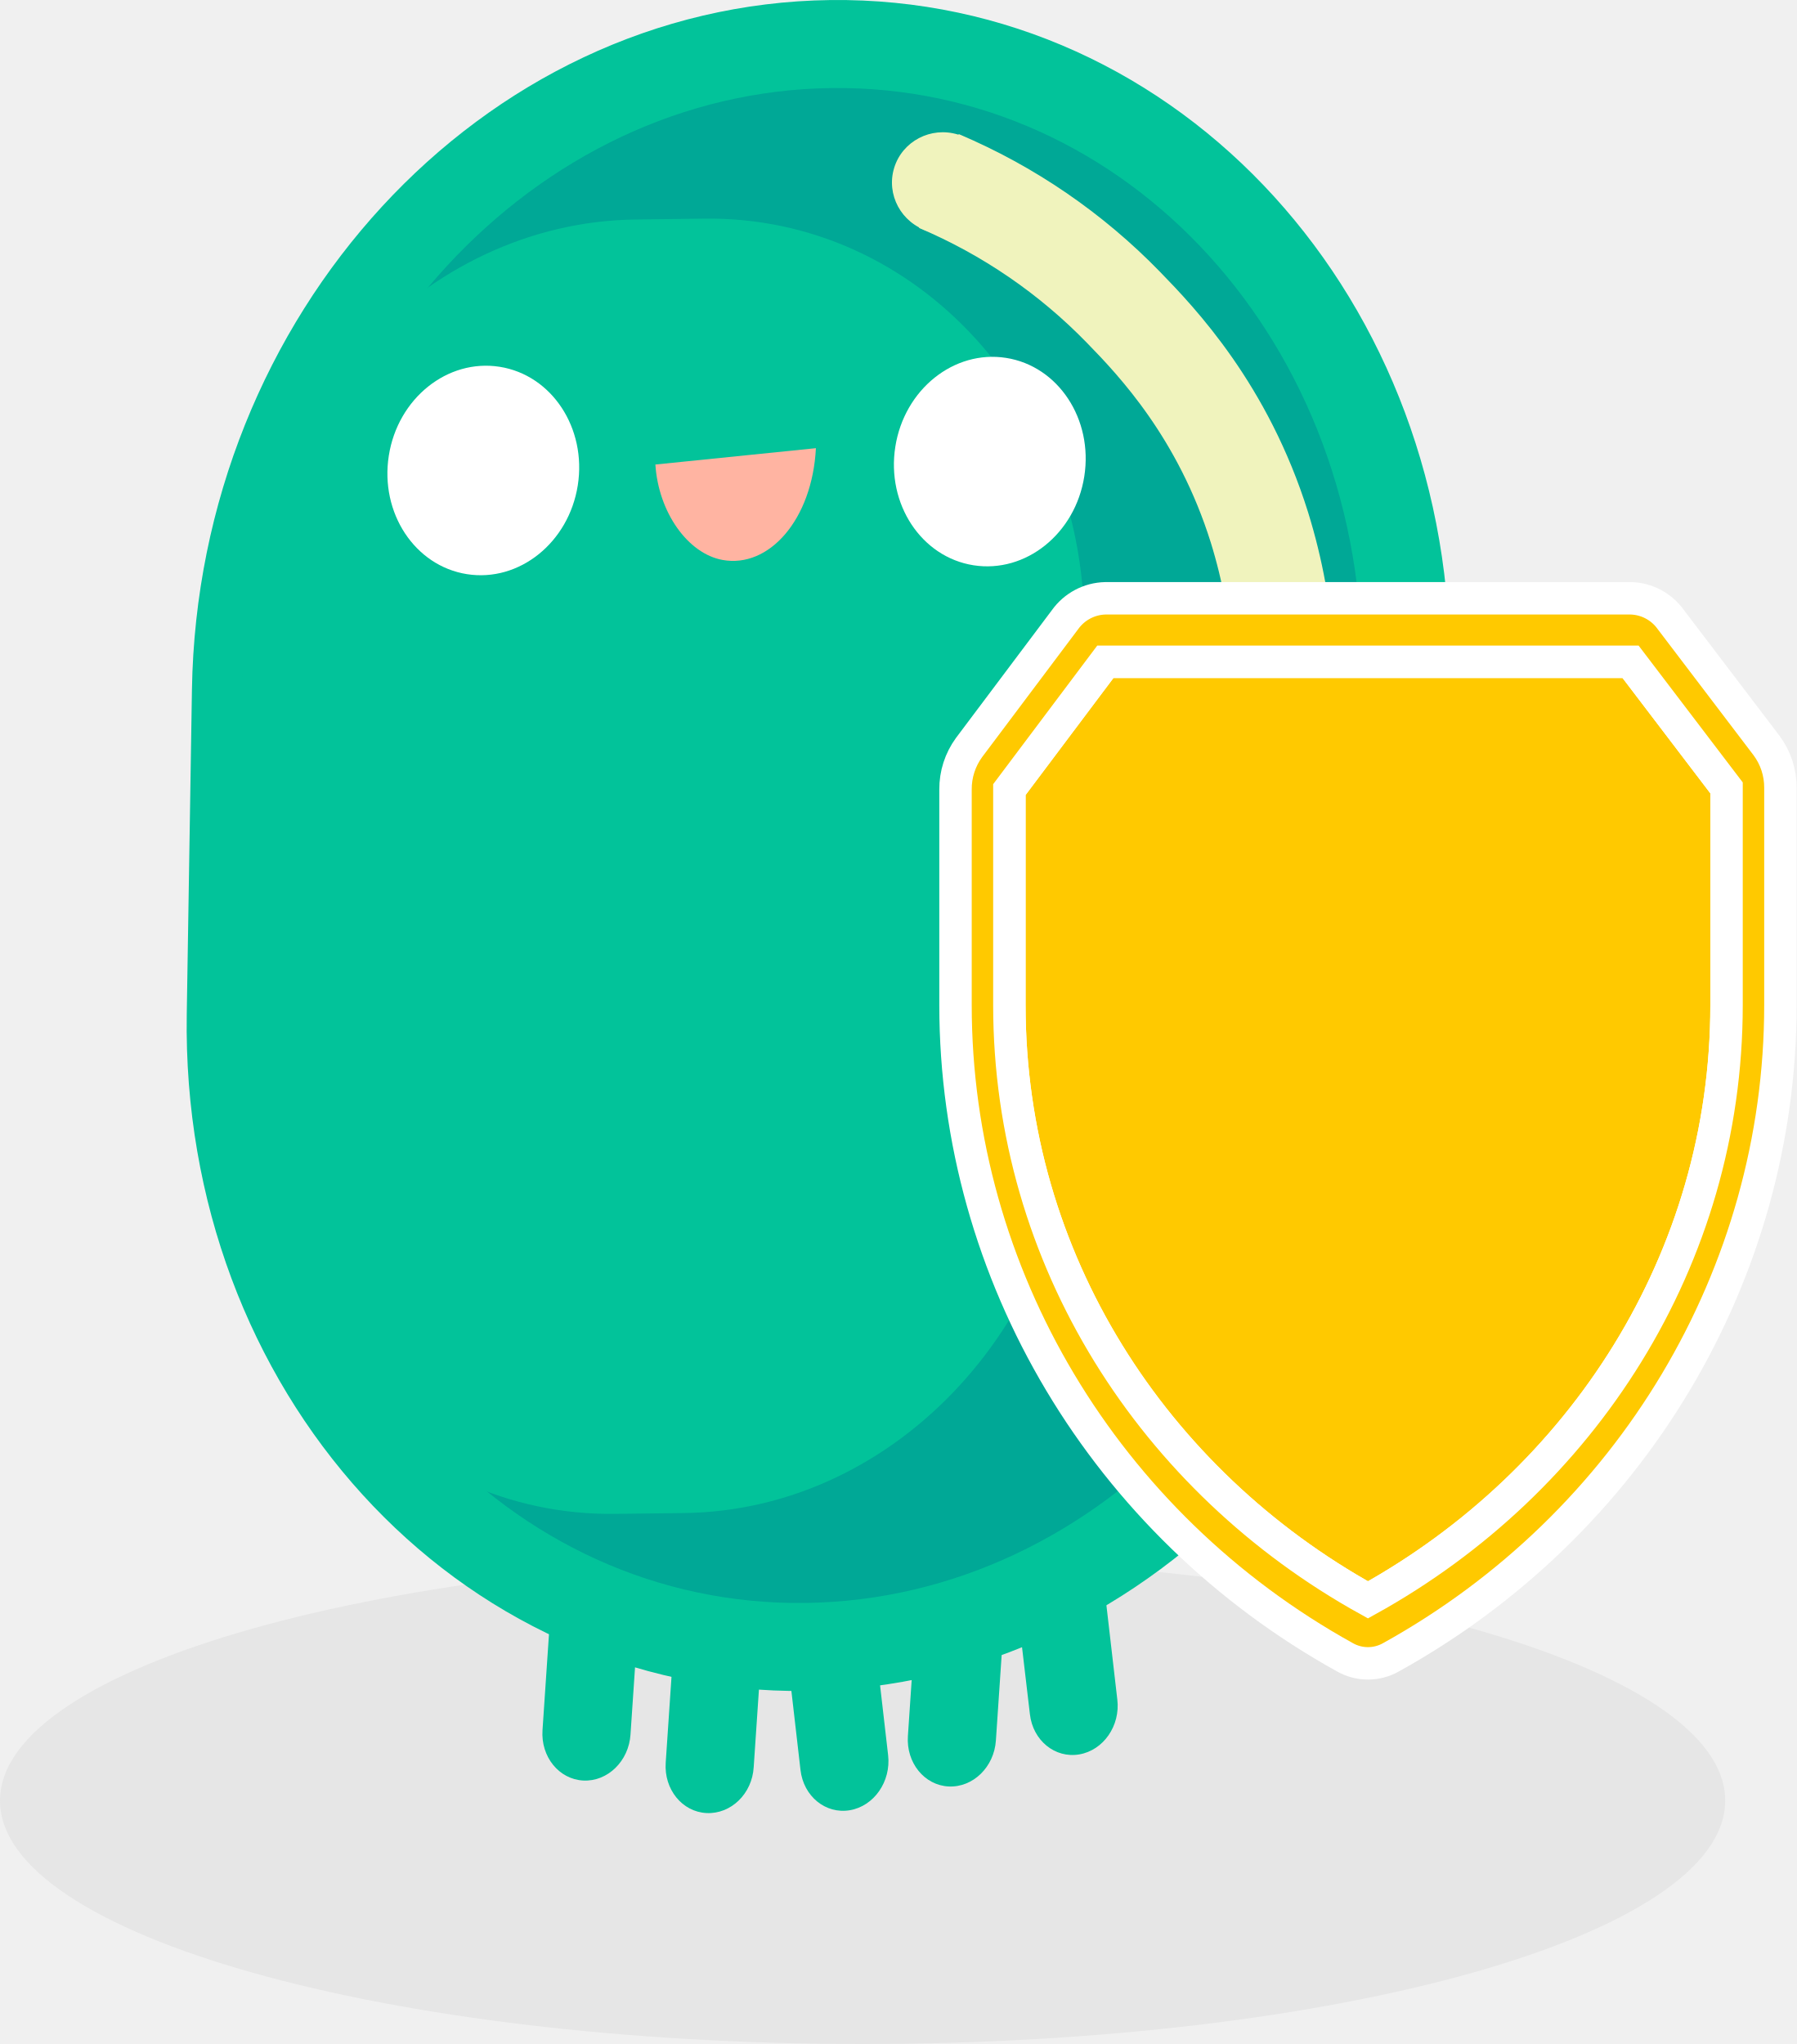
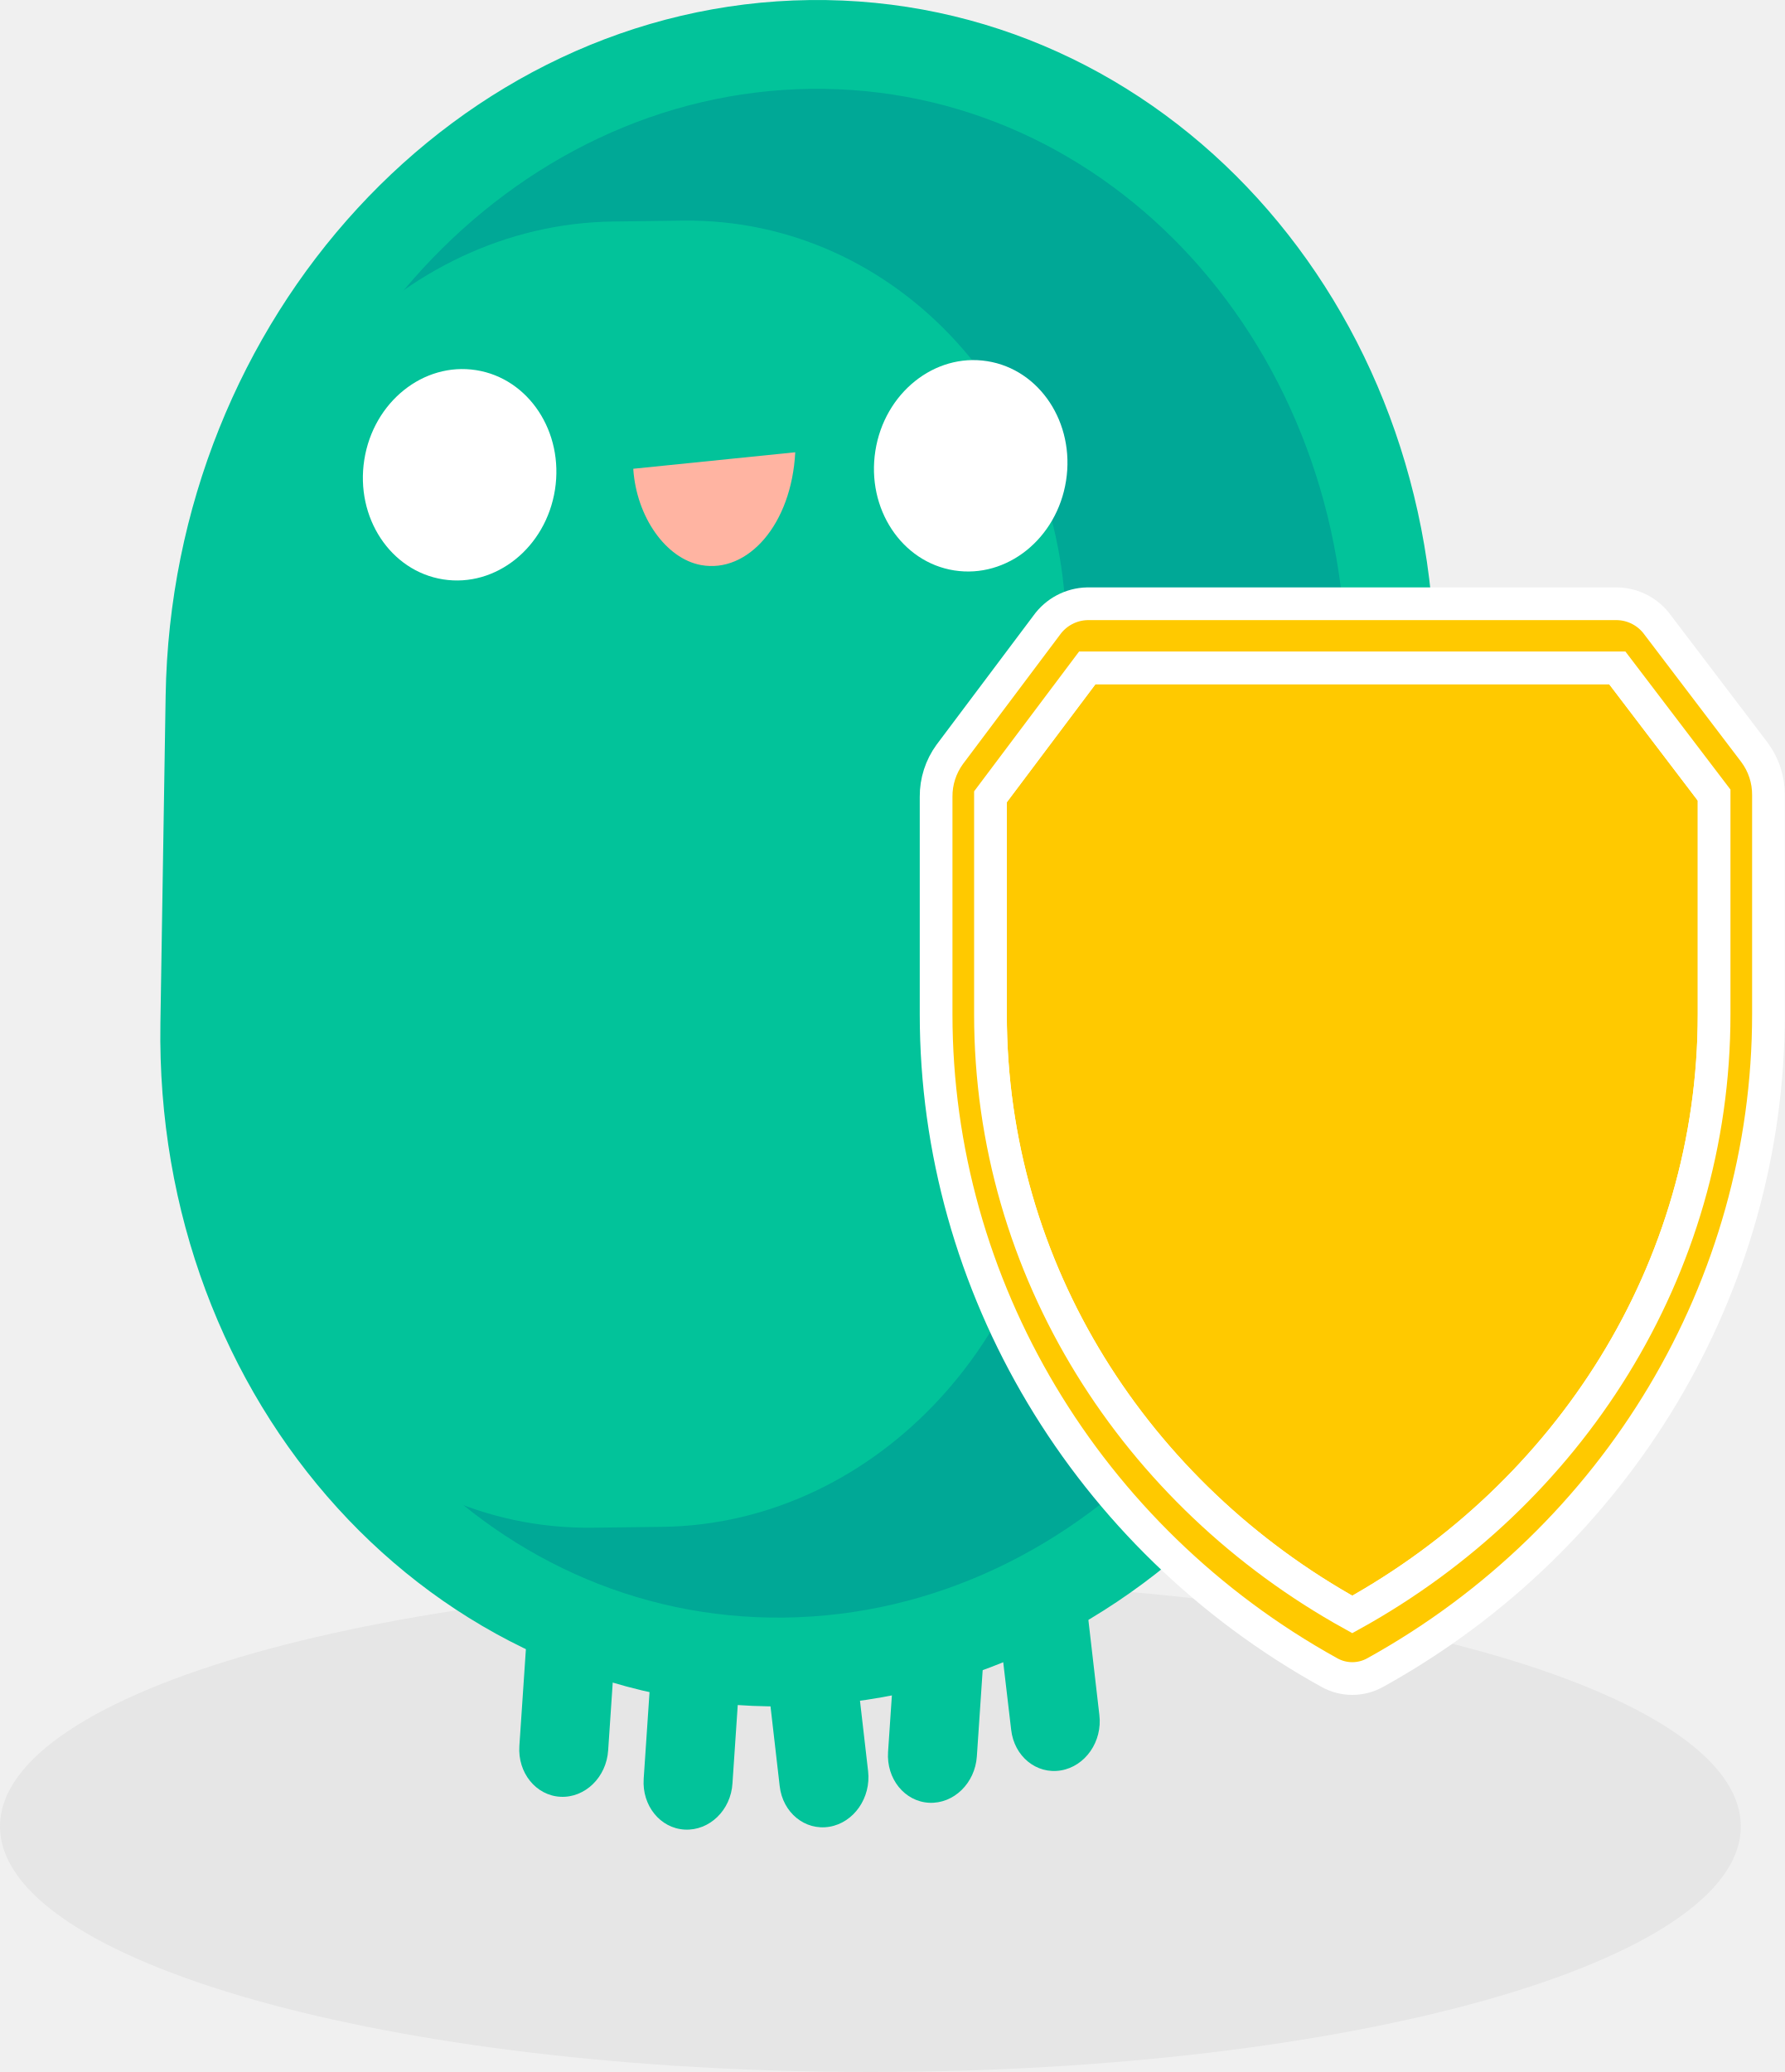
- <svg xmlns="http://www.w3.org/2000/svg" id="Calque_1" data-name="Calque 1" viewBox="0 0 387.9 441.29">
+ <svg xmlns="http://www.w3.org/2000/svg" id="Calque_1" data-name="Calque 1" viewBox="0 0 381.9 443.29">
  <defs>
-     <style>.cls-1{fill:#e6e6e6;}.cls-2{fill:#29abe2;}.cls-3{fill:#00a896;stroke:#02c39a;stroke-width:19px;}.cls-10,.cls-3,.cls-5{stroke-miterlimit:10;}.cls-4{fill:#02c39a;}.cls-5{fill:none;stroke:#f0f3bd;stroke-width:22px;}.cls-6{fill:#f0f3bd;}.cls-7{fill:#b4f0ff;}.cls-8{fill:#fff;}.cls-9{fill:#ffb4a2;}.cls-10{fill:#ffc900;stroke:#fff;stroke-width:7px;}</style>
+     <style>.cls-1{fill:#e6e6e6;}.cls-2{fill:#29abe2;}.cls-3{fill:#00a896;stroke:#02c39a;stroke-width:19px;}.cls-3,.cls-8{stroke-miterlimit:10;}.cls-4{fill:#02c39a;}.cls-5{fill:#b4f0ff;}.cls-6{fill:#fff;}.cls-7{fill:#ffb4a2;}.cls-8{fill:#ffc900;stroke:#fff;stroke-width:7px;}</style>
  </defs>
-   <ellipse class="cls-1" cx="186.24" cy="388.75" rx="186.24" ry="52.54" />
-   <path class="cls-2" d="M240.86,60.27l26.12-8a4.87,4.87,0,0,0,3.14-5.52h0a3.75,3.75,0,0,0-4.8-3.09l-26.11,8a4.87,4.87,0,0,0-3.15,5.52h0A3.75,3.75,0,0,0,240.86,60.27Z" transform="translate(-8.6 -5.71)" />
-   <path class="cls-3" d="M182.52,361.28h0c-69.75.86-125.31-60.23-124.1-136.43l1.12-70.1C60.75,78.55,118.27,16.08,188,15.22h0c69.75-.85,125.31,60.23,124.1,136.44L311,221.75C309.8,298,252.27,360.43,182.52,361.28Z" transform="translate(-8.6 -5.71)" />
-   <path class="cls-4" d="M156.25,332.37l-14.84.18c-46.08.57-82.78-39.79-82-90.13L61,145.27c.8-50.34,38.8-91.61,84.88-92.17l14.84-.19c46.08-.56,82.78,39.79,82,90.14l-1.54,97.14C240.33,290.54,202.33,331.81,156.25,332.37Z" transform="translate(-8.6 -5.71)" />
-   <path class="cls-5" d="M211.31,44.79a121.73,121.73,0,0,1,39.88,27.3c7.26,7.45,21.49,22.41,29.34,47.52a119.12,119.12,0,0,1,5.13,28.13" transform="translate(-8.6 -5.71)" />
-   <ellipse class="cls-6" cx="212.22" cy="45.19" rx="10.92" ry="11.06" transform="translate(98.2 229.13) rotate(-72.95)" />
-   <ellipse class="cls-7" cx="286.13" cy="142.96" rx="11.03" ry="11.15" transform="translate(-19.52 18.65) rotate(-4.78)" />
-   <ellipse class="cls-8" cx="112.94" cy="107.28" rx="22.66" ry="20.65" transform="translate(-19.18 196.47) rotate(-81.06)" />
-   <ellipse class="cls-8" cx="222.29" cy="105.36" rx="22.66" ry="20.65" transform="translate(75.08 302.87) rotate(-81.06)" />
-   <path class="cls-9" d="M150.1,106c.67,10.32,7,19.23,14.5,20.6,10,1.83,19.36-8.66,20.16-24.13" transform="translate(-8.6 -5.71)" />
-   <path class="cls-4" d="M134.54,390.12h0c-5.25-.26-9.2-5.13-8.81-10.88l1.74-25.79,19,.94-1.74,25.79C144.36,385.93,139.79,390.38,134.54,390.12Z" transform="translate(-8.6 -5.71)" />
-   <path class="cls-4" d="M161.14,397.14h0c-5.26-.26-9.2-5.13-8.81-10.87l1.74-25.8,19,.94-1.74,25.8C171,393,166.39,397.4,161.14,397.14Z" transform="translate(-8.6 -5.71)" />
-   <path class="cls-4" d="M192.08,396.53h0c-5.23.88-10-3-10.65-8.7l-2.94-25.52,18.92-3.18,2.94,25.52C201,390.33,197.3,395.65,192.08,396.53Z" transform="translate(-8.6 -5.71)" />
-   <path class="cls-4" d="M213.42,391.4h0c-5.25-.26-9.19-5.13-8.8-10.88l1.74-25.8,19,.95-1.74,25.79C223.24,387.21,218.67,391.65,213.42,391.4Z" transform="translate(-8.6 -5.71)" />
-   <path class="cls-4" d="M241.6,384.48h0c-5.22.88-10-3-10.64-8.7l-3-25.52,18.92-3.18,2.95,25.52C250.53,378.28,246.83,383.6,241.6,384.48Z" transform="translate(-8.6 -5.71)" />
-   <path class="cls-10" d="M247.25,148.59l-20.72,27.59v46.53c0,54.87,31.14,102.77,77.42,128.4,46.28-25.63,77.42-73.53,77.42-128.4v-46.9l-20.72-27.22H247.25Z" transform="translate(-8.6 -5.71)" />
-   <path class="cls-10" d="M360.65,134.88H247.25a11,11,0,0,0-8.71,4.62l-20.72,27.6a15.19,15.19,0,0,0-2.92,9.08v46.53c0,58.13,32.23,112.08,84.1,140.81a10.07,10.07,0,0,0,9.9,0c51.87-28.73,84.1-82.68,84.1-140.81v-46.9a15.12,15.12,0,0,0-3-9.15L369.3,139.43A10.93,10.93,0,0,0,360.65,134.88Zm20.72,87.83c0,54.87-31.14,102.77-77.42,128.4-46.28-25.63-77.42-73.53-77.42-128.4V176.18l20.72-27.59h113.4l20.72,27.22Z" transform="translate(-8.6 -5.71)" />
+   <ellipse class="cls-1" cx="186.24" cy="390.75" rx="186.24" ry="52.54" />
+   <path class="cls-2" d="M240.86,60.27l26.12-8a4.87,4.87,0,0,0,3.14-5.52h0a3.75,3.75,0,0,0-4.8-3.09l-26.11,8a4.87,4.87,0,0,0-3.15,5.52h0A3.75,3.75,0,0,0,240.86,60.27Z" transform="translate(-14.6 -5.71)" />
+   <path class="cls-3" d="M182.52,361.28h0c-69.75.86-125.31-60.23-124.1-136.43l1.12-70.1C60.75,78.55,118.27,16.08,188,15.22h0c69.75-.85,125.31,60.23,124.1,136.44L311,221.75C309.8,298,252.27,360.43,182.52,361.28Z" transform="translate(-14.6 -5.71)" />
+   <path class="cls-4" d="M156.25,332.37l-14.84.18c-46.08.57-82.78-39.79-82-90.13L61,145.27c.8-50.34,38.8-91.61,84.88-92.17l14.84-.19c46.08-.56,82.78,39.79,82,90.14l-1.54,97.14C240.33,290.54,202.33,331.81,156.25,332.37Z" transform="translate(-14.6 -5.71)" />
+   <ellipse class="cls-5" cx="286.13" cy="142.96" rx="11.03" ry="11.15" transform="translate(-25.52 18.65) rotate(-4.78)" />
+   <ellipse class="cls-6" cx="112.94" cy="107.28" rx="22.66" ry="20.65" transform="translate(-25.18 196.47) rotate(-81.06)" />
+   <ellipse class="cls-6" cx="222.29" cy="105.36" rx="22.66" ry="20.65" transform="translate(69.08 302.87) rotate(-81.06)" />
+   <path class="cls-7" d="M150.1,106c.67,10.32,7,19.23,14.5,20.6,10,1.83,19.36-8.66,20.16-24.13" transform="translate(-14.6 -5.71)" />
+   <path class="cls-4" d="M134.54,390.12h0c-5.25-.26-9.2-5.13-8.81-10.88l1.74-25.79,19,.94-1.74,25.79C144.36,385.93,139.79,390.38,134.54,390.12Z" transform="translate(-14.6 -5.71)" />
+   <path class="cls-4" d="M161.14,397.14h0c-5.26-.26-9.2-5.13-8.81-10.87l1.74-25.8,19,.94-1.74,25.8C171,393,166.39,397.4,161.14,397.14Z" transform="translate(-14.6 -5.71)" />
+   <path class="cls-4" d="M192.08,396.53h0c-5.23.88-10-3-10.65-8.7l-2.94-25.52,18.92-3.18,2.94,25.52C201,390.33,197.3,395.65,192.08,396.53Z" transform="translate(-14.6 -5.71)" />
+   <path class="cls-4" d="M213.42,391.4h0c-5.25-.26-9.19-5.13-8.8-10.88l1.74-25.8,19,.95-1.74,25.79C223.24,387.21,218.67,391.65,213.42,391.4Z" transform="translate(-14.6 -5.71)" />
+   <path class="cls-4" d="M241.6,384.48h0c-5.22.88-10-3-10.64-8.7l-3-25.52,18.92-3.18,2.95,25.52C250.53,378.28,246.83,383.6,241.6,384.48Z" transform="translate(-14.6 -5.71)" />
+   <path class="cls-8" d="M247.25,148.59l-20.72,27.59v46.53c0,54.87,31.14,102.77,77.42,128.4,46.28-25.63,77.42-73.53,77.42-128.4v-46.9l-20.72-27.22H247.25Z" transform="translate(-14.6 -5.71)" />
+   <path class="cls-8" d="M360.65,134.88H247.25a11,11,0,0,0-8.71,4.62l-20.72,27.6a15.19,15.19,0,0,0-2.92,9.08v46.53c0,58.13,32.23,112.08,84.1,140.81a10.07,10.07,0,0,0,9.9,0c51.87-28.73,84.1-82.68,84.1-140.81v-46.9a15.12,15.12,0,0,0-3-9.15L369.3,139.43A10.93,10.93,0,0,0,360.65,134.88Zm20.72,87.83c0,54.87-31.14,102.77-77.42,128.4-46.28-25.63-77.42-73.53-77.42-128.4V176.18l20.72-27.59h113.4l20.72,27.22Z" transform="translate(-14.6 -5.71)" />
</svg>
